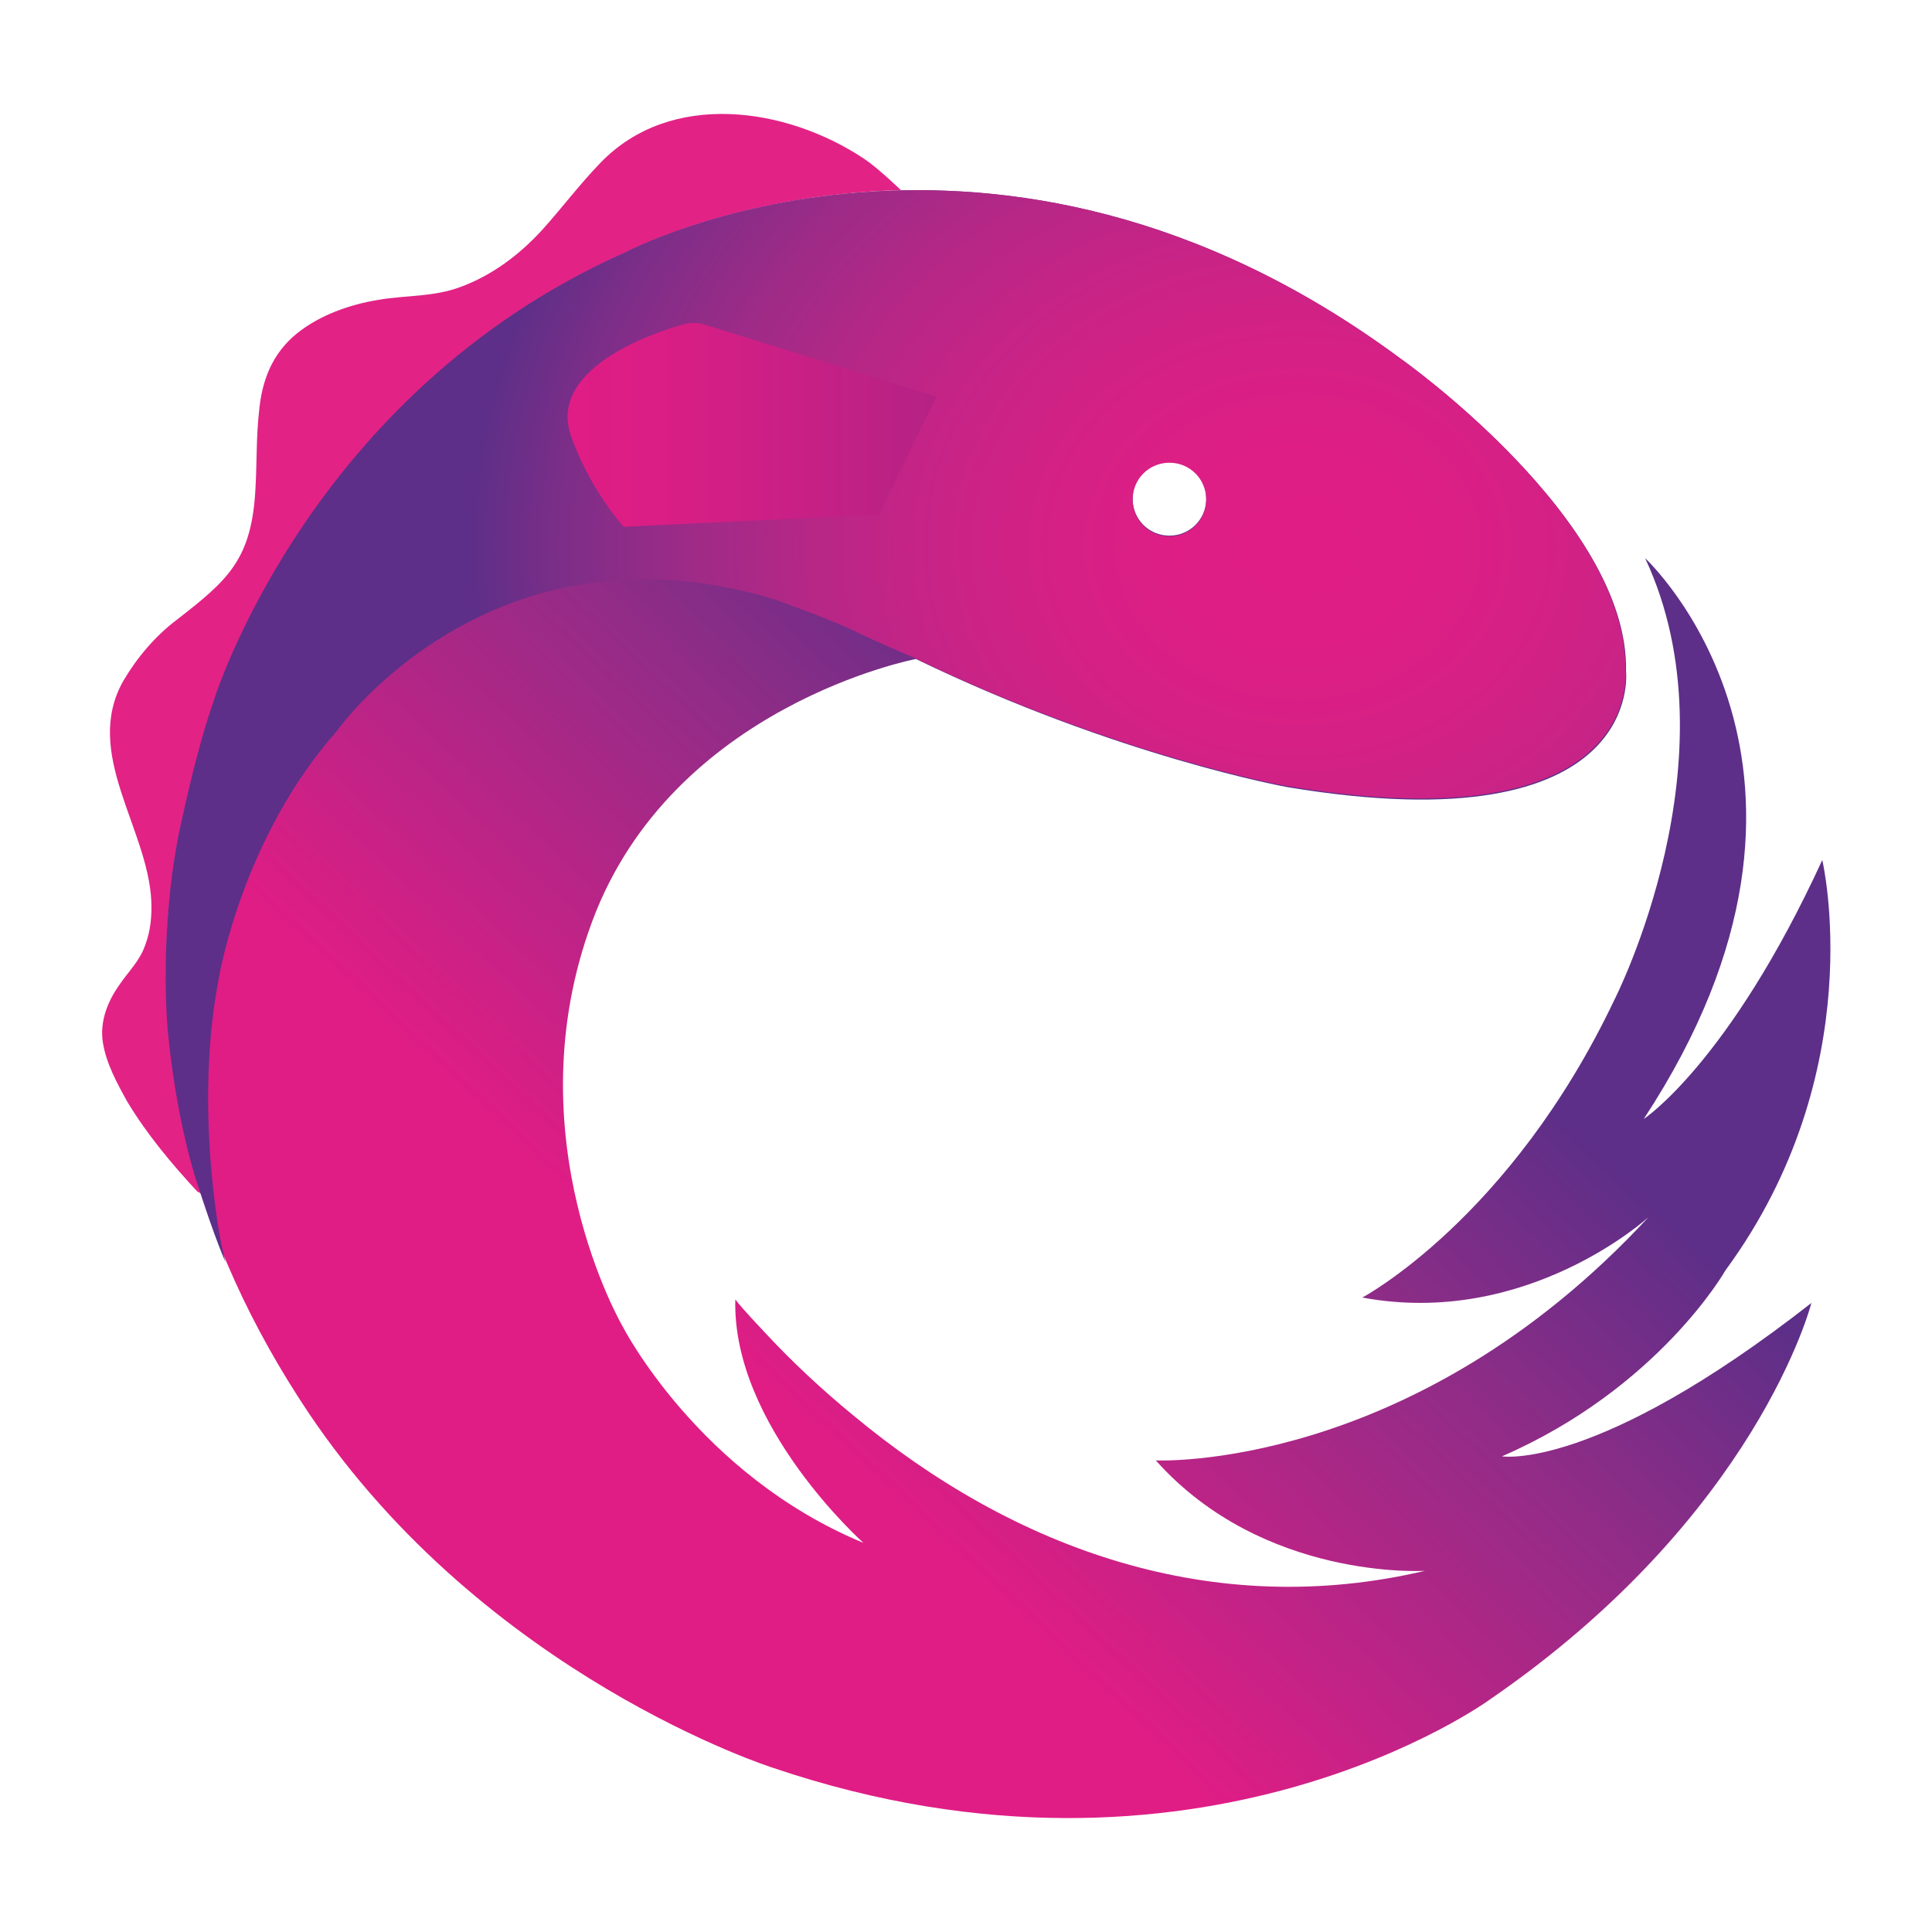
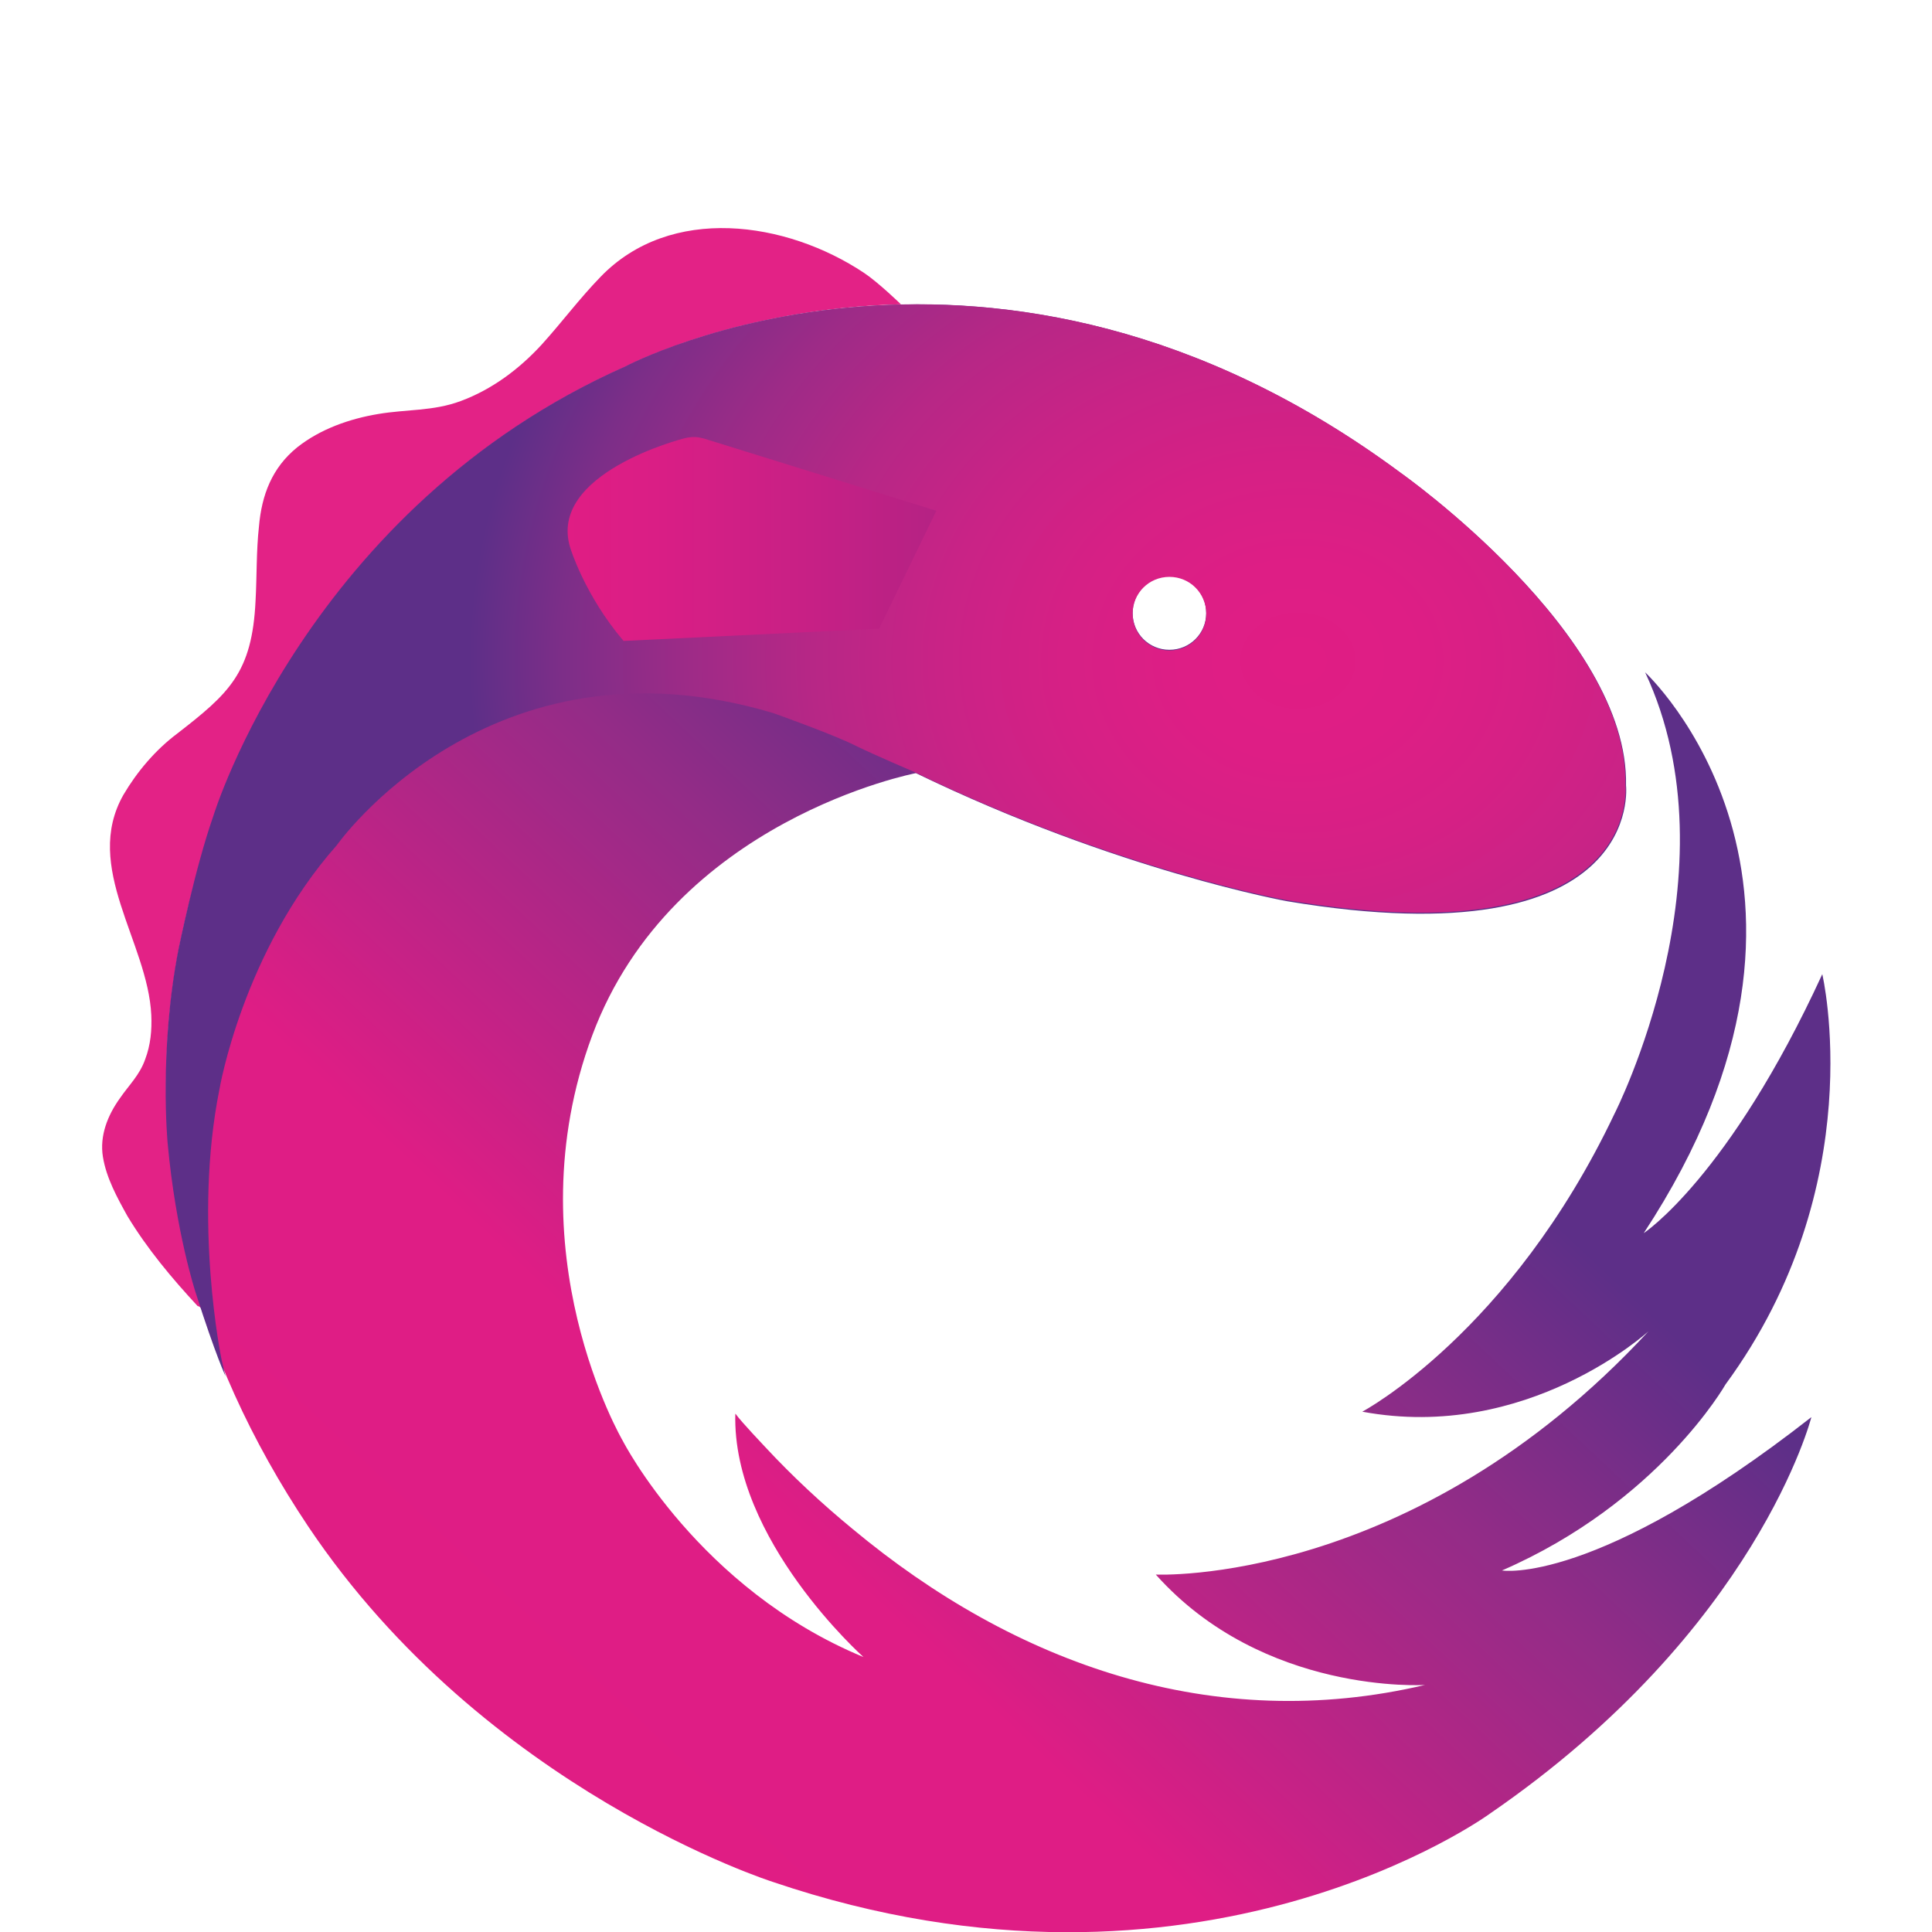
- <svg xmlns="http://www.w3.org/2000/svg" width="50" height="50" id="Ebene_1" x="0" y="0" enable-background="new 0 0 283.5 283.5" version="1.1" viewBox="0 0 283.5 283.5" xml:space="preserve">
+ <svg xmlns="http://www.w3.org/2000/svg" width="50" height="50" id="Ebene_1" x="0" y="0" enable-background="new 0 0 283.5 283.5" version="1.1" viewBox="0 0 283.5 250" xml:space="preserve">
  <style type="text/css">.st0{fill:#e32286}.st1{fill:url(#SVGID_1_)}.st2{fill:url(#SVGID_2_)}.st3{fill:url(#SVGID_3_)}</style>
  <g>
    <path d="M29.6,175.3c-5.2-16.2-6.7-33.3-3.7-50.9c1.3-7.3,3.3-14.3,5.5-21.4c0,0,13.8-45.3,60.5-66 c0,0,16.1-8.5,40.3-9.1c0,0-3.3-3.2-5.4-4.6c-11.4-7.6-28.4-10.1-38.7,0.6c-3.1,3.2-5.7,6.7-8.6,9.9c-3.3,3.6-7.3,6.6-11.9,8.3 c-4,1.5-8,1.2-12.1,1.9c-4.2,0.7-8.5,2.2-11.9,4.9c-3.7,3-5.2,7-5.6,11.6c-0.4,3.6-0.3,7.3-0.5,10.9c-0.5,10.6-3.9,13.6-11.5,19.5 c-3.2,2.4-5.9,5.6-7.9,9c-6,10.6,3.6,21.6,4.1,32.3c0.1,2.2-0.1,4.4-0.9,6.5c-0.8,2.3-2.4,3.8-3.7,5.7c-1.8,2.5-3,5.5-2.5,8.6 c0.5,3.1,2.1,6,3.6,8.7c2.9,4.8,6.5,9.1,10.3,13.2C29.2,174.9,29.4,175.1,29.6,175.3" class="st0" />
    <linearGradient id="SVGID_1_" x1="53.496" x2="177.932" y1="247.701" y2="115.323" gradientUnits="userSpaceOnUse">
      <stop offset="0" stop-color="#E01D84" />
      <stop offset=".401" stop-color="#DF1D85" />
      <stop offset=".77" stop-color="#932C87" />
      <stop offset="1" stop-color="#5D2F88" />
    </linearGradient>
    <path d="M220.4,213.7c23-10,32.8-27.3,32.8-27.3c21.5-29.3,14.2-60.2,14.2-60.2c-13.7,29.8-26.2,38-26.2,38 c33.7-51.3,0.2-82.3,0.2-82.3c13.7,29.2-4.5,64.8-4.5,64.8c-15.3,32.2-37,43.7-37,43.7c24.2,4.5,42-11.8,42-11.8 c-34.7,37.5-72.3,35.7-72.3,35.7c15.8,17.7,39.5,16.2,39.5,16.2c-31,7.3-60.1-3-84-22.9c-4.5-3.7-8.8-7.7-12.8-12 c0,0-3.6-3.8-4.3-4.8l-0.1-0.1c-0.5,18.5,18.8,35.7,18.8,35.7c-24.2-10-35.3-31.7-35.3-31.7s-16.3-27.8-4.5-59.5 c11.8-31.7,47.5-38.5,47.5-38.5c29.5,14.3,54.5,18.8,54.5,18.8c52.7,8.8,49.7-17,49.7-17c0.5-22.2-33-45.8-33-45.8 C145.9,8.4,91.9,37,91.9,37c-46.7,20.7-60.5,66-60.5,66c-2.2,7.1-4.2,14.1-5.5,21.4c-5.1,29.7,2.6,57.8,19.3,82.8 c26,38.8,68.2,52.2,68.2,52.2c62.5,21.2,105.2-10,105.2-10c39.3-27,47.2-58.2,47.2-58.2C234.1,216,220.4,213.7,220.4,213.7z M171.6,67.8c3,0,5.4,2.4,5.4,5.4s-2.4,5.4-5.4,5.4s-5.4-2.4-5.4-5.4S168.6,67.8,171.6,67.8z" class="st1" />
    <radialGradient id="SVGID_2_" cx="190.456" cy="80.2" r="121.582" gradientTransform="matrix(1 2.387956e-03 -1.996728e-03 0.8362 0.1607 12.6849)" gradientUnits="userSpaceOnUse">
      <stop offset="0" stop-color="#E01D84" />
      <stop offset=".139" stop-color="#DE1E85" />
      <stop offset=".285" stop-color="#D62085" />
      <stop offset=".434" stop-color="#C92386" />
      <stop offset=".586" stop-color="#B72786" />
      <stop offset=".739" stop-color="#9D2B87" />
      <stop offset=".891" stop-color="#7C2E88" />
      <stop offset="1" stop-color="#5D2F88" />
    </radialGradient>
    <path d="M238.5,98.4c0.5-22.2-33-45.8-33-45.8C145.8,8.4,91.8,37,91.8,37c-46.7,20.7-60.5,66-60.5,66 c-2.7,7.7-5.1,19.5-5.1,19.5c-2.9,14.8-1.6,28.5-1.6,28.5c1.2,13.1,4.1,21.9,4.1,21.9c3,9.4,4.4,12.3,4.4,12.3 c-0.1-0.3-0.6-2.5-0.6-2.5s-4.2-20.2-0.3-39.6c0,0,3.4-20.2,17.2-35.8c0,0,22.4-31.9,64.1-19.4c0,0,9,3.2,12.1,4.8 c3.1,1.5,8.5,3.8,8.5,3.8c29.5,14.3,54.5,18.8,54.5,18.8C241.5,124.2,238.5,98.4,238.5,98.4z M171.6,78.7c-3,0-5.4-2.4-5.4-5.4 s2.4-5.4,5.4-5.4s5.4,2.4,5.4,5.4S174.6,78.7,171.6,78.7z" class="st2" />
    <linearGradient id="SVGID_3_" x1="83.212" x2="137.371" y1="62.336" y2="62.336" gradientUnits="userSpaceOnUse">
      <stop offset="0" stop-color="#E01D84" />
      <stop offset=".238" stop-color="#DA1E85" />
      <stop offset=".658" stop-color="#C72085" />
      <stop offset=".999" stop-color="#B52284" />
    </linearGradient>
    <path d="M137.4,58.2l-34.1-10.6c-0.2,0-1.2-0.5-3,0c0,0-20.1,5.1-16.6,16.1c0,0,2.1,6.9,7.8,13.6l37.5-1.8L137.4,58.2z" class="st3" />
  </g>
</svg>
